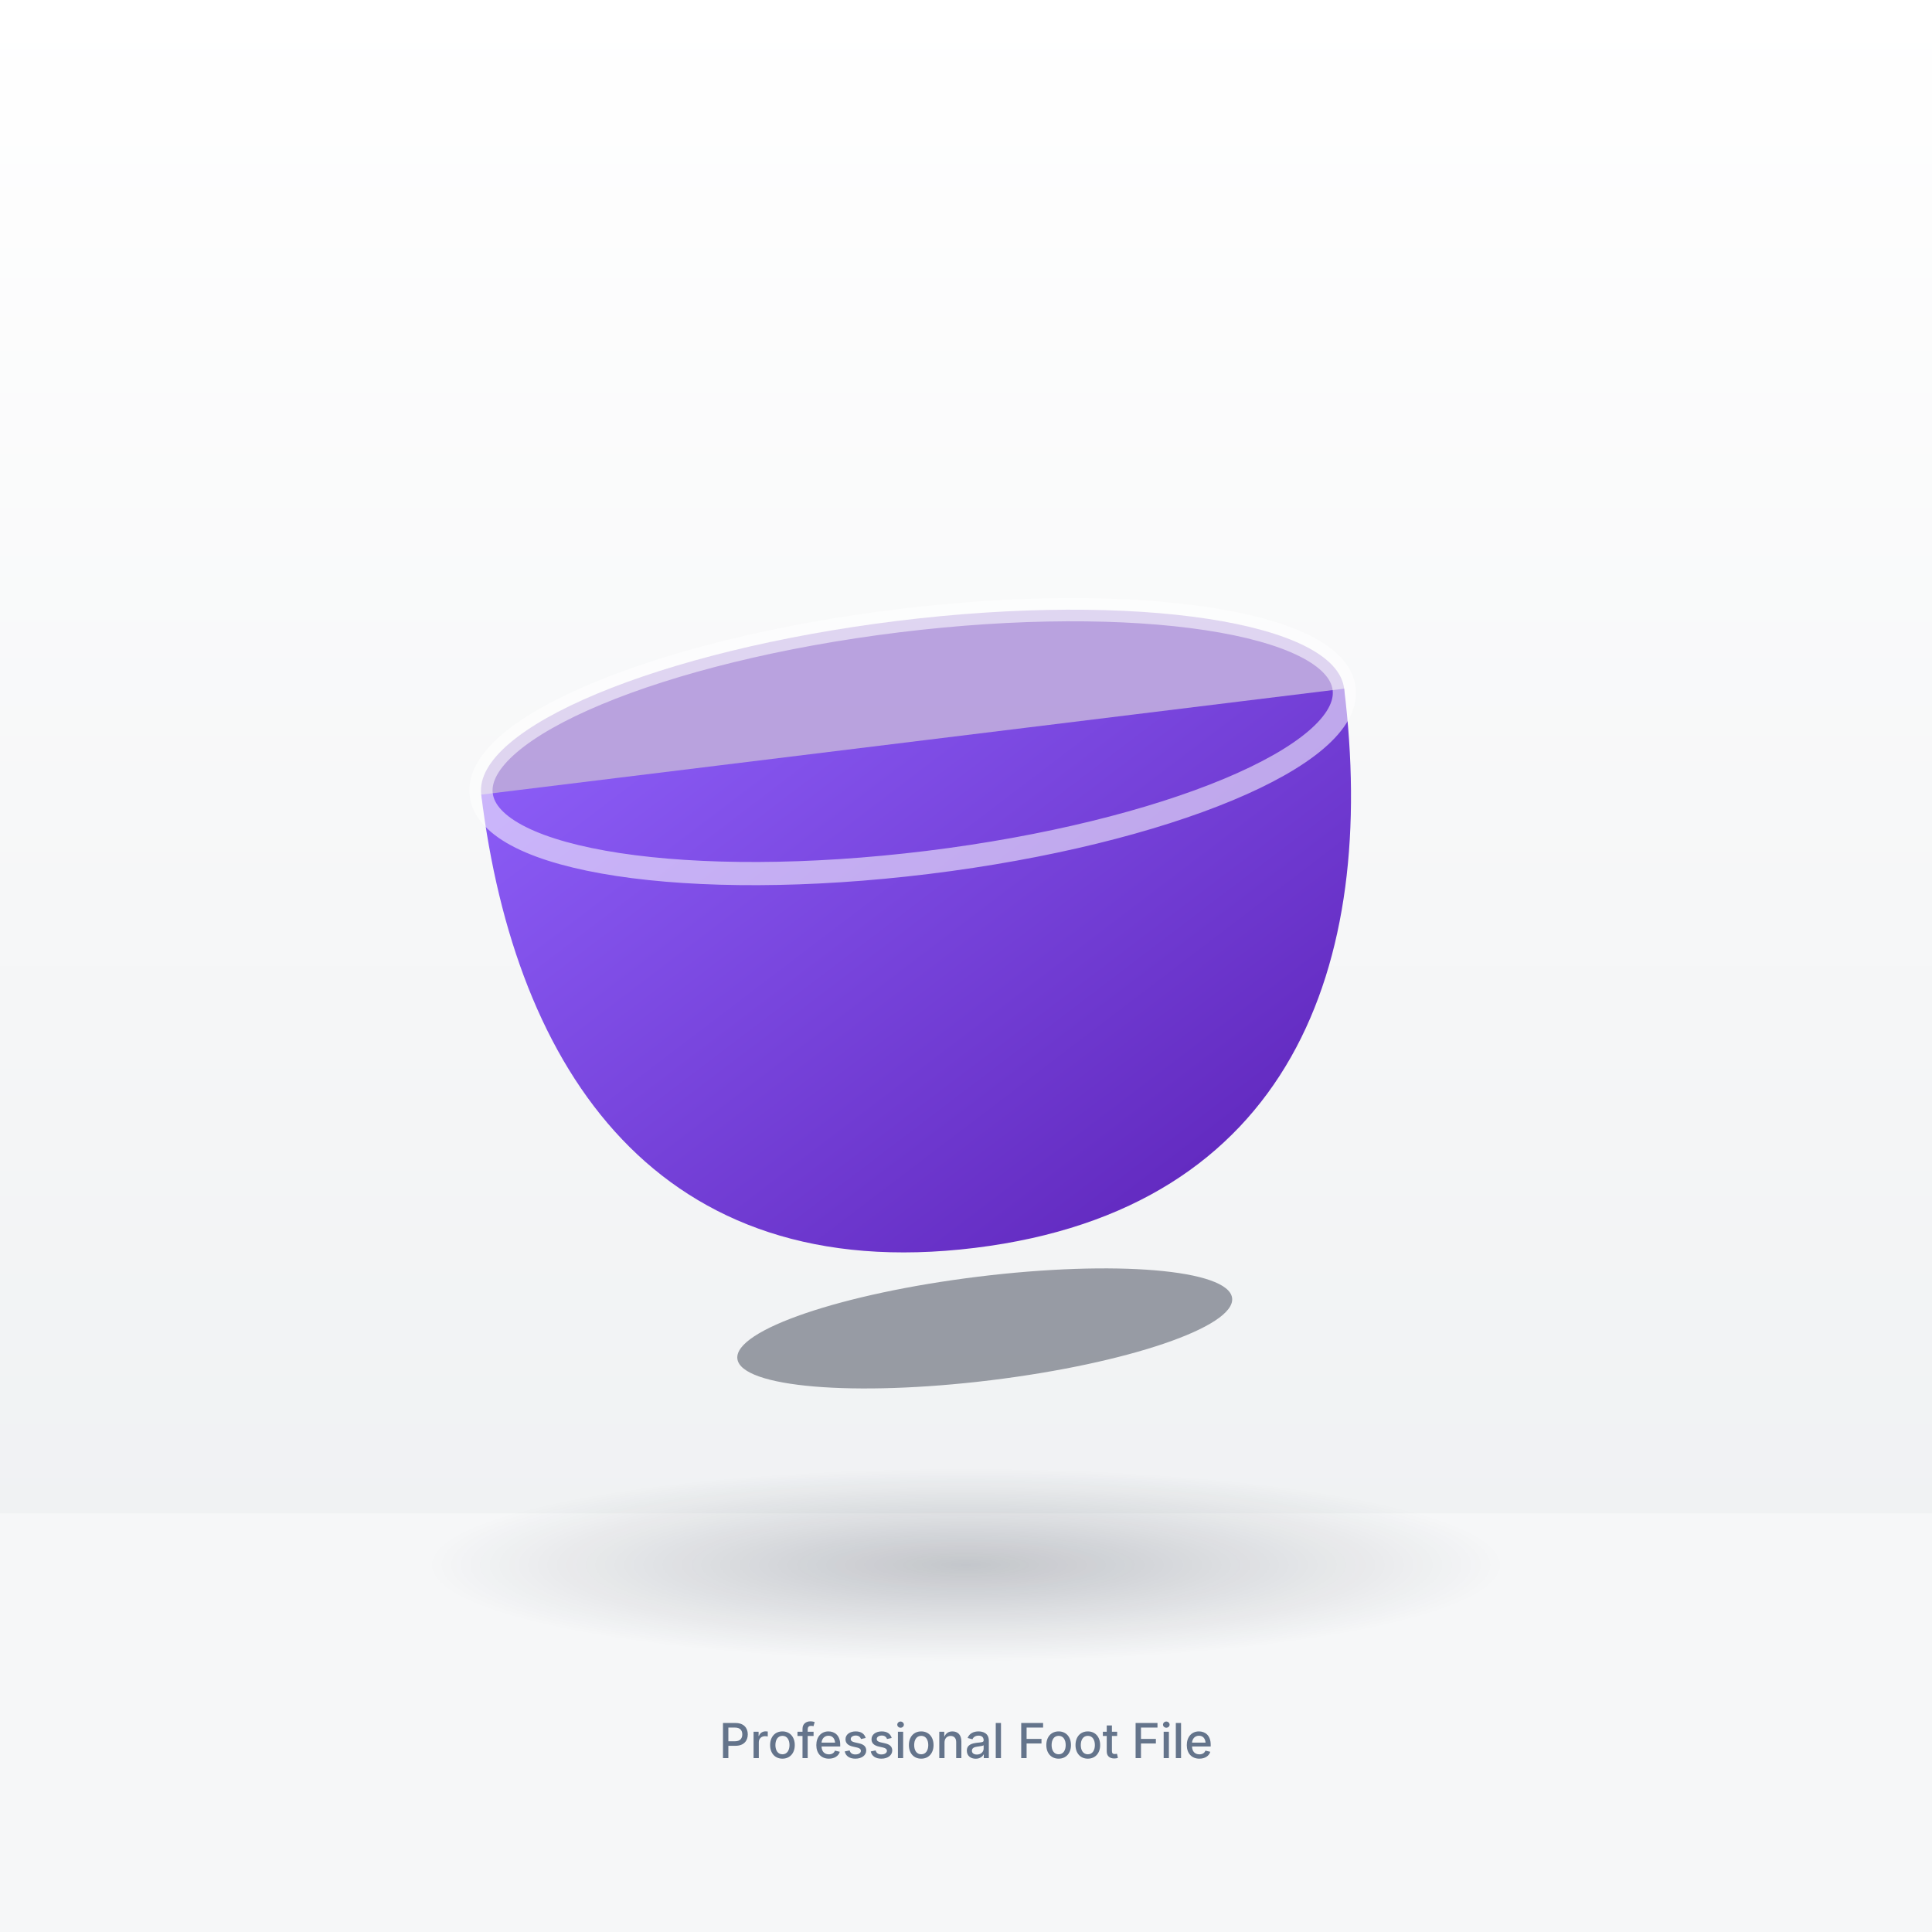
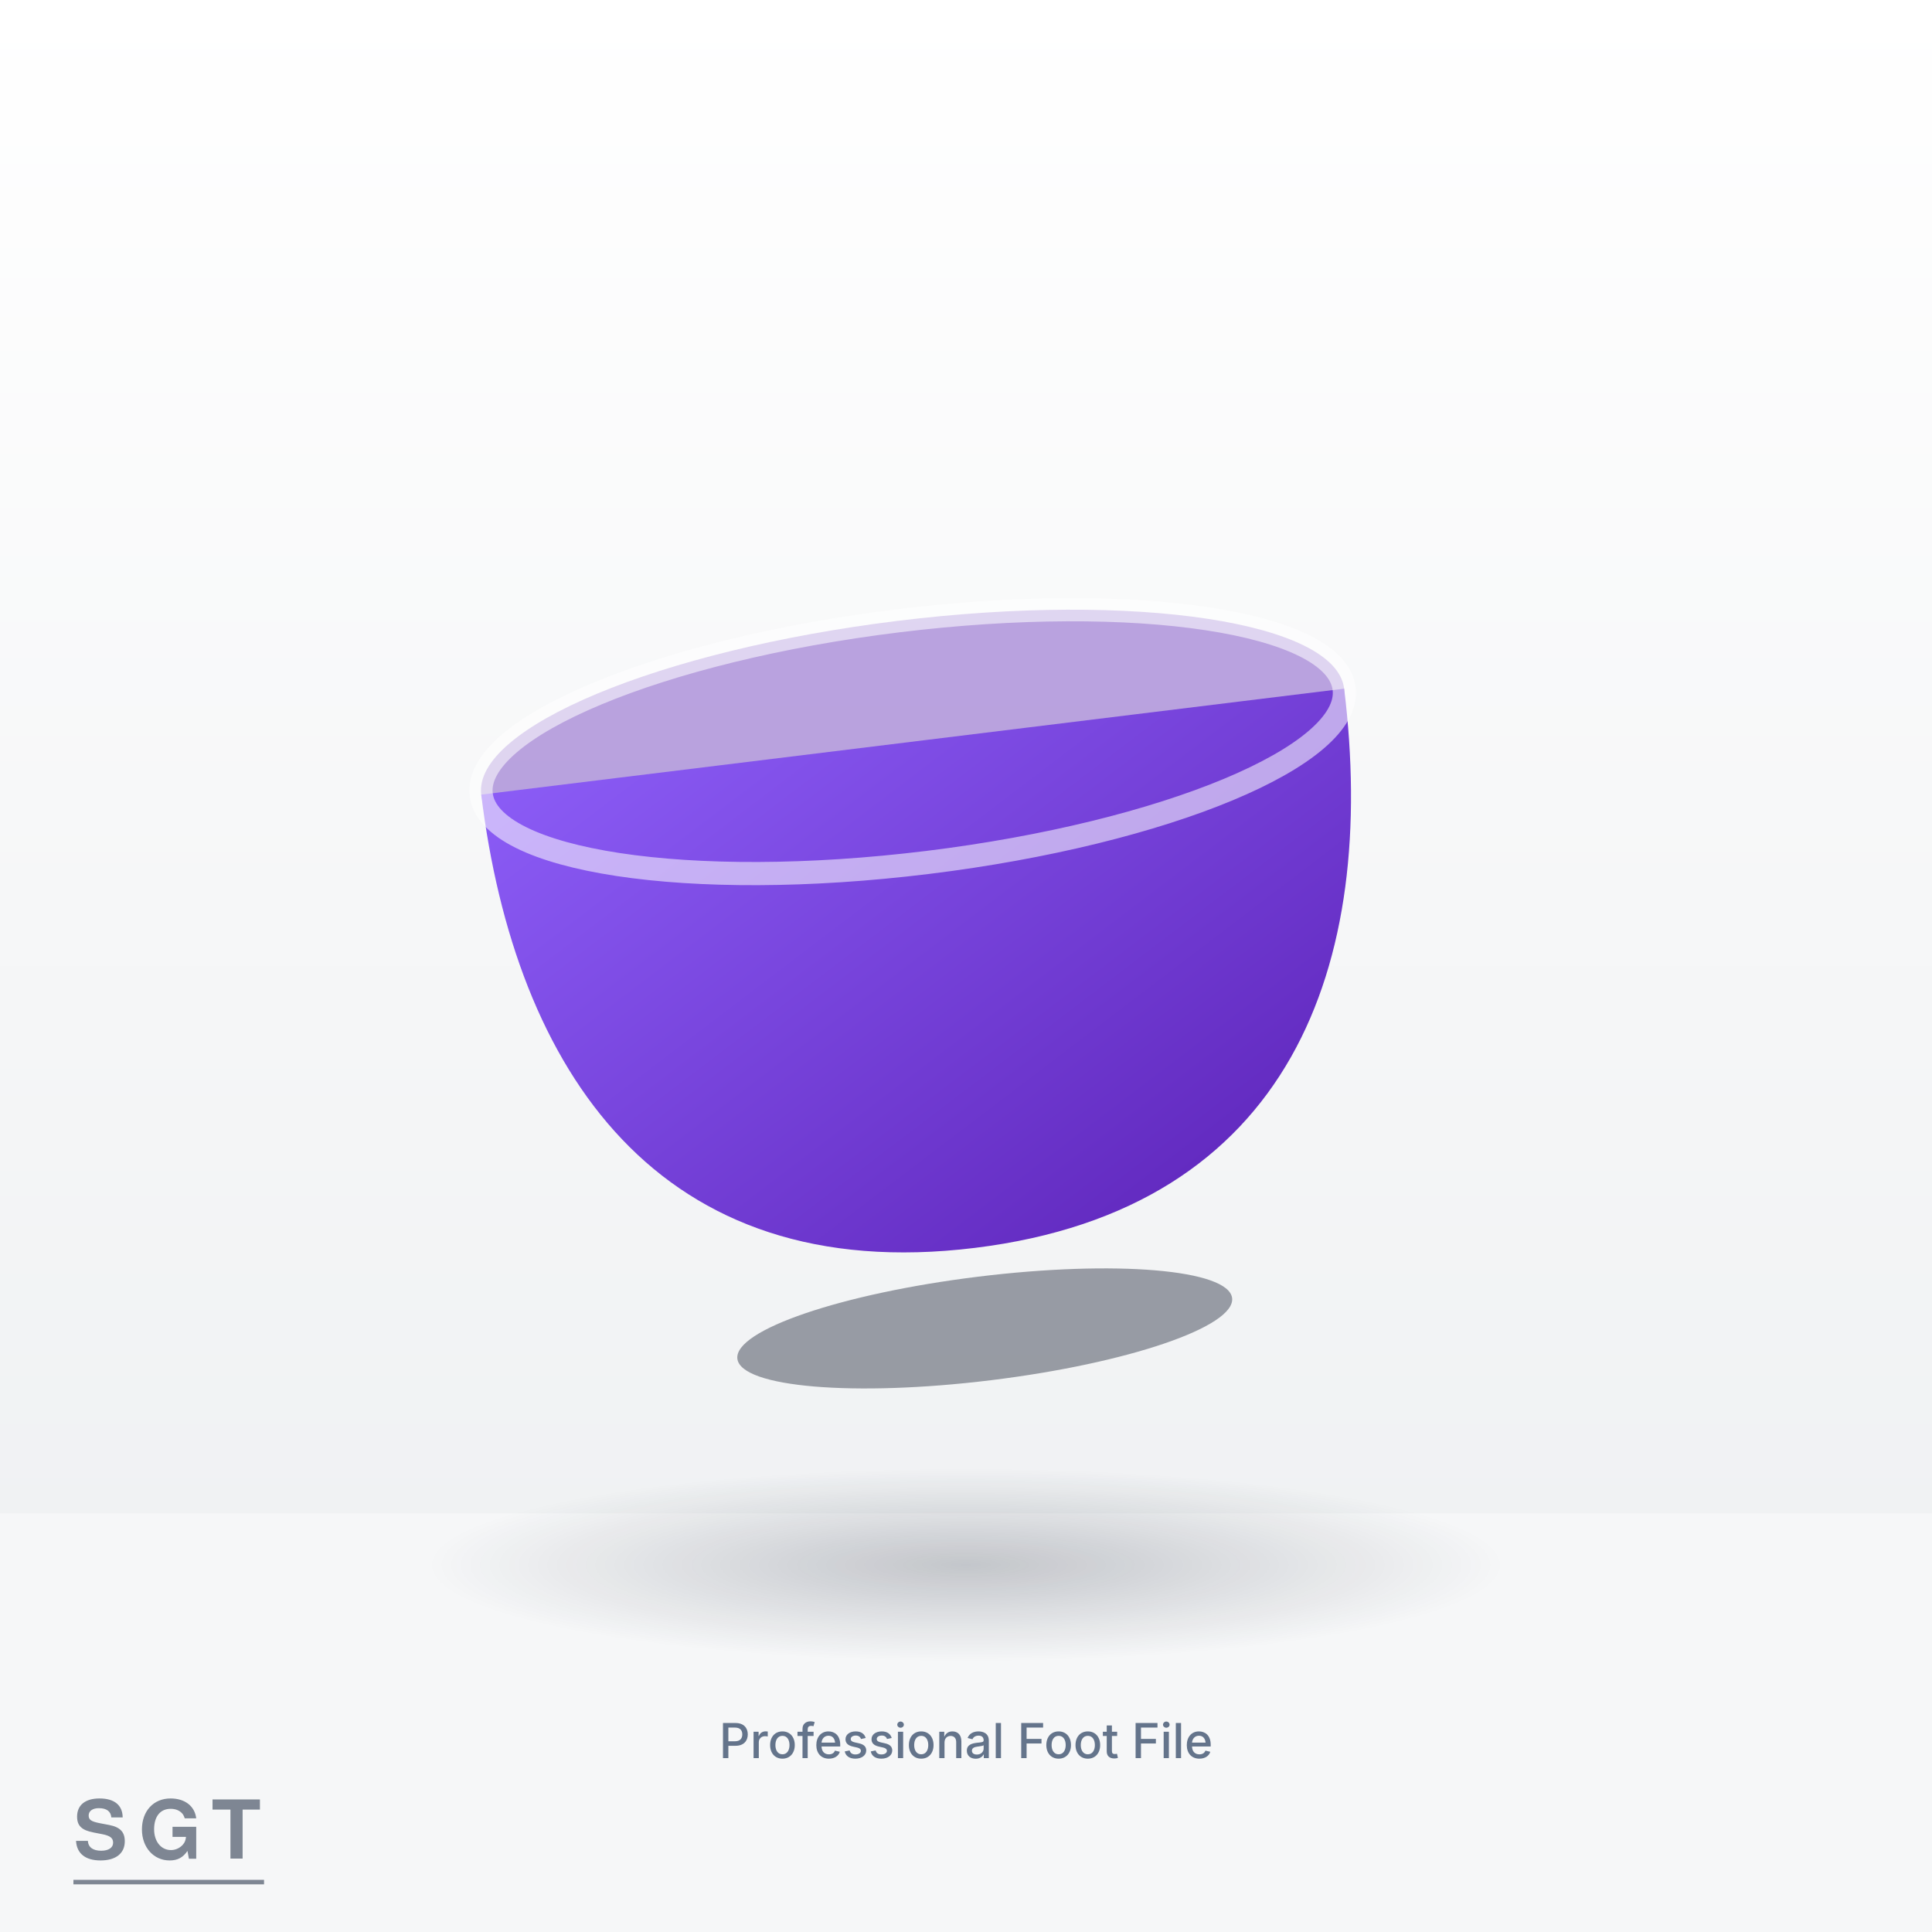
<svg xmlns="http://www.w3.org/2000/svg" viewBox="0 0 600 600" width="600" height="600" role="img" aria-label="Professional Foot File — Manicure &amp; Pedicure">
  <defs>
    <linearGradient id="bg" x1="0" y1="0" x2="0" y2="1">
      <stop offset="0%" stop-color="#ffffff" />
      <stop offset="100%" stop-color="#eceef0" />
    </linearGradient>
    <linearGradient id="body" x1="0" y1="0" x2="1" y2="1">
      <stop offset="0%" stop-color="#8b5cf6" />
      <stop offset="100%" stop-color="#5b21b6" />
    </linearGradient>
    <linearGradient id="stroke" x1="0" y1="0" x2="1" y2="1">
      <stop offset="0%" stop-color="#8b5cf6" />
      <stop offset="100%" stop-color="#5b21b6" />
    </linearGradient>
    <radialGradient id="shadow" cx="50%" cy="50%">
      <stop offset="0%" stop-color="#0f172a" stop-opacity="0.22" />
      <stop offset="100%" stop-color="#0f172a" stop-opacity="0" />
    </radialGradient>
  </defs>
  <rect width="600" height="600" fill="url(#bg)" />
  <rect y="470" width="600" height="130" fill="#f6f7f8" />
  <ellipse cx="300" cy="486" rx="168" ry="30" fill="url(#shadow)" />
  <g transform="translate(292 300) rotate(-7) scale(0.9) translate(-300 -300)">
    <ellipse cx="300" cy="222" rx="150" ry="42" fill="#5b21b6" opacity="0.4" />
    <path d="M150 222c0 96 40 176 150 176s150-80 150-176z" fill="url(#body)" />
    <ellipse cx="300" cy="222" rx="150" ry="42" fill="none" stroke="#ffffff" stroke-width="8" opacity="0.55" />
    <ellipse cx="300" cy="426" rx="86" ry="18" fill="#0f172a" opacity="0.4" />
  </g>
  <text x="300" y="546" font-family="ui-sans-serif,system-ui,-apple-system,sans-serif" font-size="15" font-weight="500" fill="#64748b" text-anchor="middle">Professional Foot File</text>
+   <g id="sgt-mark" opacity="0.62">
+     <text x="22.8" y="577.2" fill="#334155" font-family="Helvetica Neue, Helvetica, Arial, sans-serif" font-size="25.2" font-weight="600" letter-spacing="3.53">SGT</text>
+     <rect x="22.8" y="583.8" width="59.2" height="1.4" fill="#334155" />
+   </g>
</svg>
